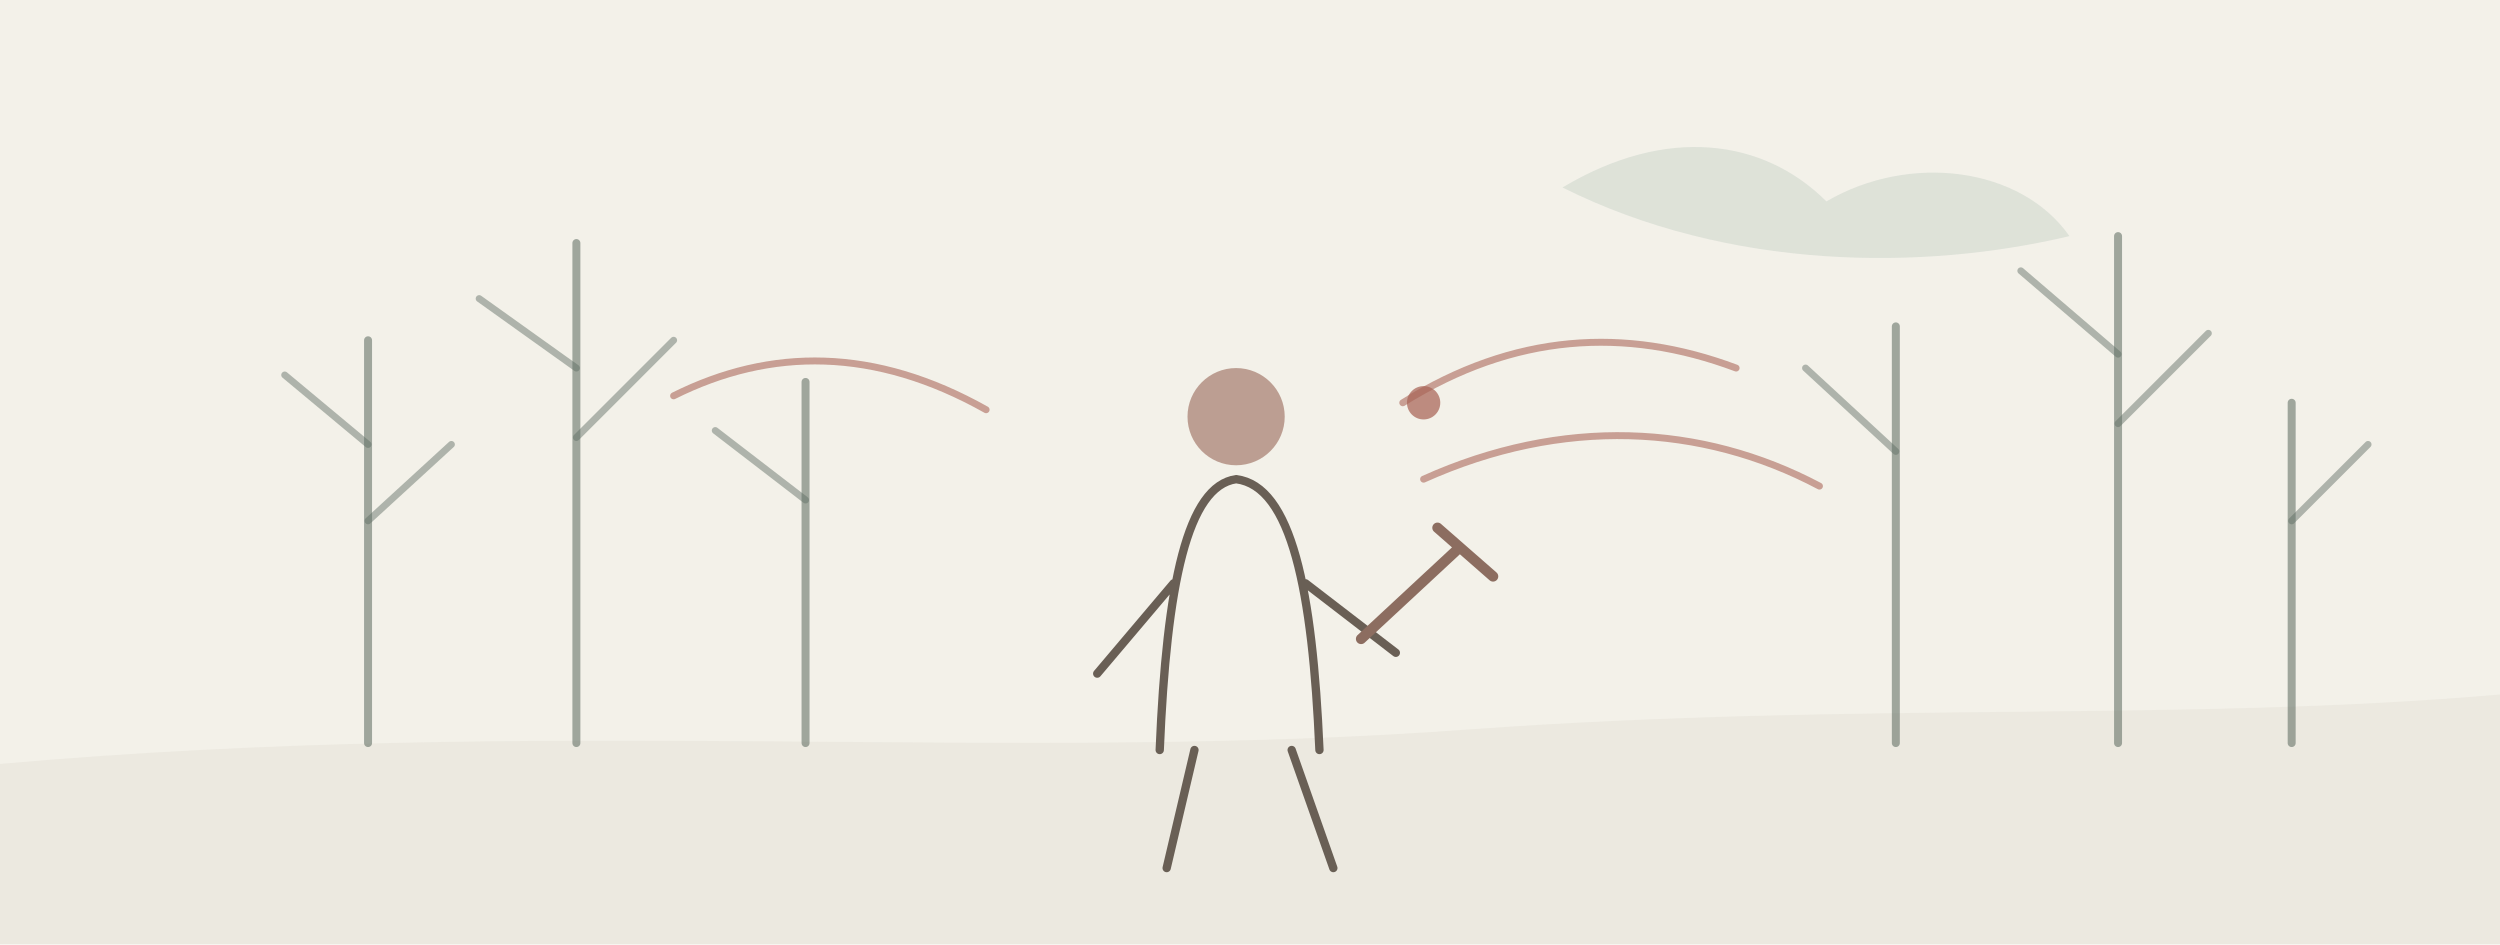
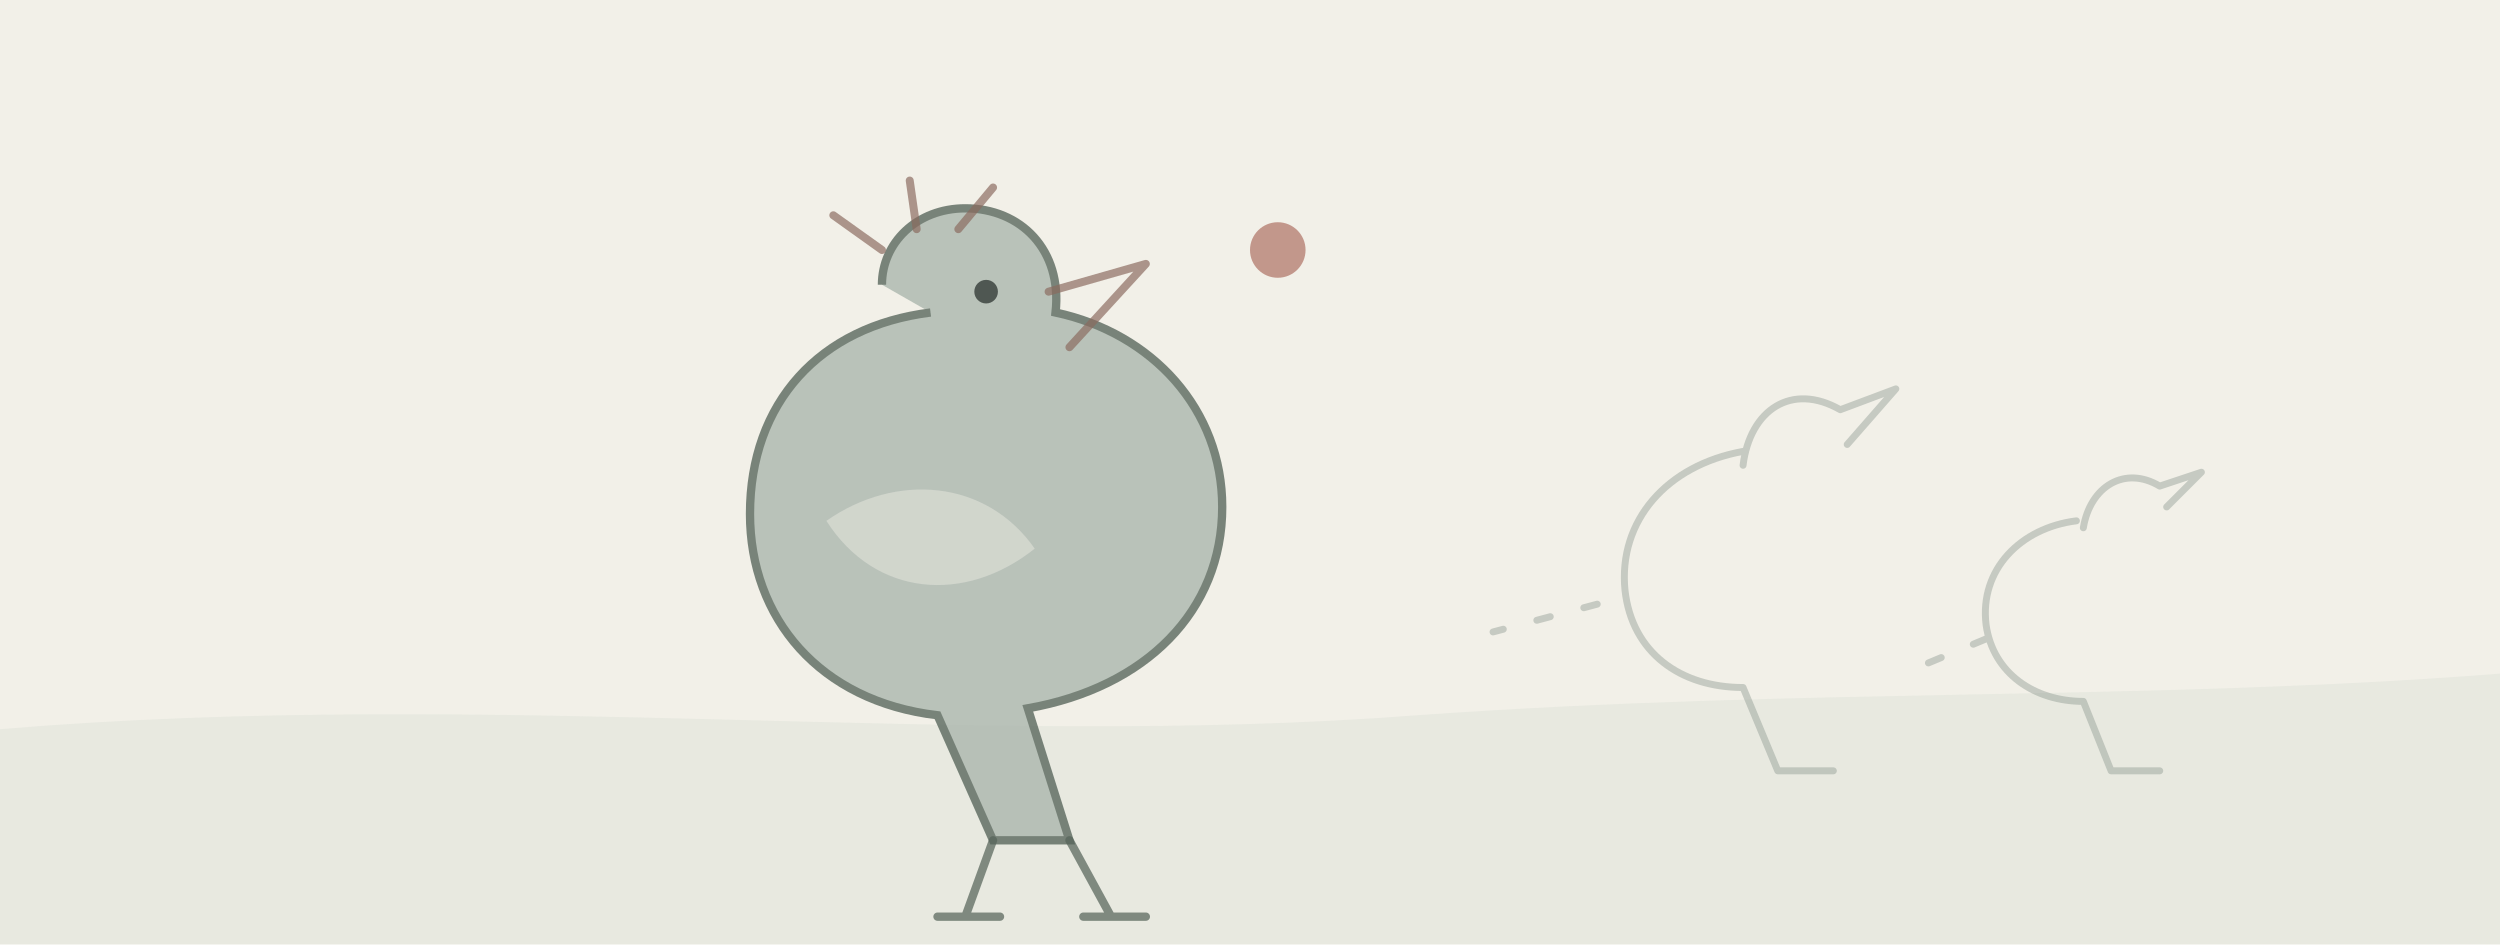
<svg xmlns="http://www.w3.org/2000/svg" viewBox="0 0 360 136" role="img" aria-labelledby="title">
-   <rect width="360" height="136" fill="#F3F1E9" />
-   <path d="M0 110C79 103 145 110 212 105C268 101 314 104 360 100V136H0Z" fill="#D6D1C5" opacity=".24" />
-   <g fill="none" stroke="#5C6B61" stroke-linecap="round">
-     <path d="M53 107V49M83 107V35M116 107V55M273 107V47M305 107V34M330 107V58" stroke-width="1.15" opacity=".56" />
-     <path d="M53 64L41 54M53 75L65 64M83 53L69 43M83 63L97 49M116 72L103 62M273 65L260 53M305 51L291 39M305 61L318 48M330 75L341 64" stroke-width="1" opacity=".46" />
+   <rect width="360" height="136" fill="#F2F0E8" />
+   <path d="M0 105C72 99 139 108 204 103C260 99 309 101 360 97V136H0Z" fill="#CDD6CC" opacity=".28" />
+   <g transform="translate(70 23)">
+     <path d="M64 22C48 24 38 35 38 51C38 66 48 78 65 80L73 98H84L78 79C95 76 106 65 106 50C106 36 96 25 82 22C83 13 77 7 69 7C62 7 57 12 57 18" fill="#A9B5AC" stroke="#56645A" stroke-width="1.2" opacity=".78" />
+     <path d="M57 13L50 8M62 10L61 3M68 10L73 4M81 19L95 15L84 27" fill="none" stroke="#8A695E" stroke-width="1.15" stroke-linecap="round" stroke-linejoin="round" opacity=".68" />
+     <circle cx="72" cy="19" r="1.7" fill="#4F5752" />
+     <path d="M49 52C59 45 72 46 79 56C69 64 56 63 49 52Z" fill="#F2F0E8" opacity=".42" />
+     <path d="M73 98L69 109M84 98L90 109M65 109H74M86 109H95" fill="none" stroke="#56645A" stroke-width="1.2" stroke-linecap="round" opacity=".72" />
  </g>
-   <g transform="translate(151 47)">
-     <circle cx="27" cy="13" r="7" fill="#A98274" opacity=".74" />
-     <path d="M16 61C17 37 20 23 27 22C35 23 38 38 39 61M18 37L7 50M37 37L50 47M21 61L17 78M35 61L41 78" fill="none" stroke="#695F55" stroke-width="1.2" stroke-linecap="round" />
-     <path d="M45 45L59 32M56 29L64 36" fill="none" stroke="#8C6D60" stroke-width="1.5" stroke-linecap="round" />
+   <g fill="none" stroke="#718078" stroke-linecap="round" stroke-linejoin="round" opacity=".34">
+     <path d="M251 65C240 67 233 75 234 85C235 94 242 99 251 99L256 111M251 67C252 59 258 55 265 59L273 56L266 64M256 111H264" />
+     <path d="M299 75C291 76 285 82 286 90C287 97 293 101 300 101L304 111M300 76C301 70 306 67 311 70L317 68L312 73M304 111H311" />
+     <path d="M230 87L215 91M286 92L274 97" stroke-dasharray="2 5" />
  </g>
-   <g fill="none" stroke="#A86456" stroke-linecap="round" opacity=".58">
-     <path d="M202 58C218 48 234 47 250 53" />
-     <path d="M205 69C225 60 245 61 262 70" />
-     <path d="M142 59C126 50 111 50 97 57" />
-   </g>
-   <path d="M225 27C240 18 254 20 263 29C275 22 291 24 298 34C277 39 249 39 225 27Z" fill="#CDD6CC" opacity=".56" />
-   <circle cx="205" cy="58" r="2.4" fill="#A86456" opacity=".72" />
+   <circle cx="184" cy="36" r="4" fill="#A86456" opacity=".64" />
</svg>
